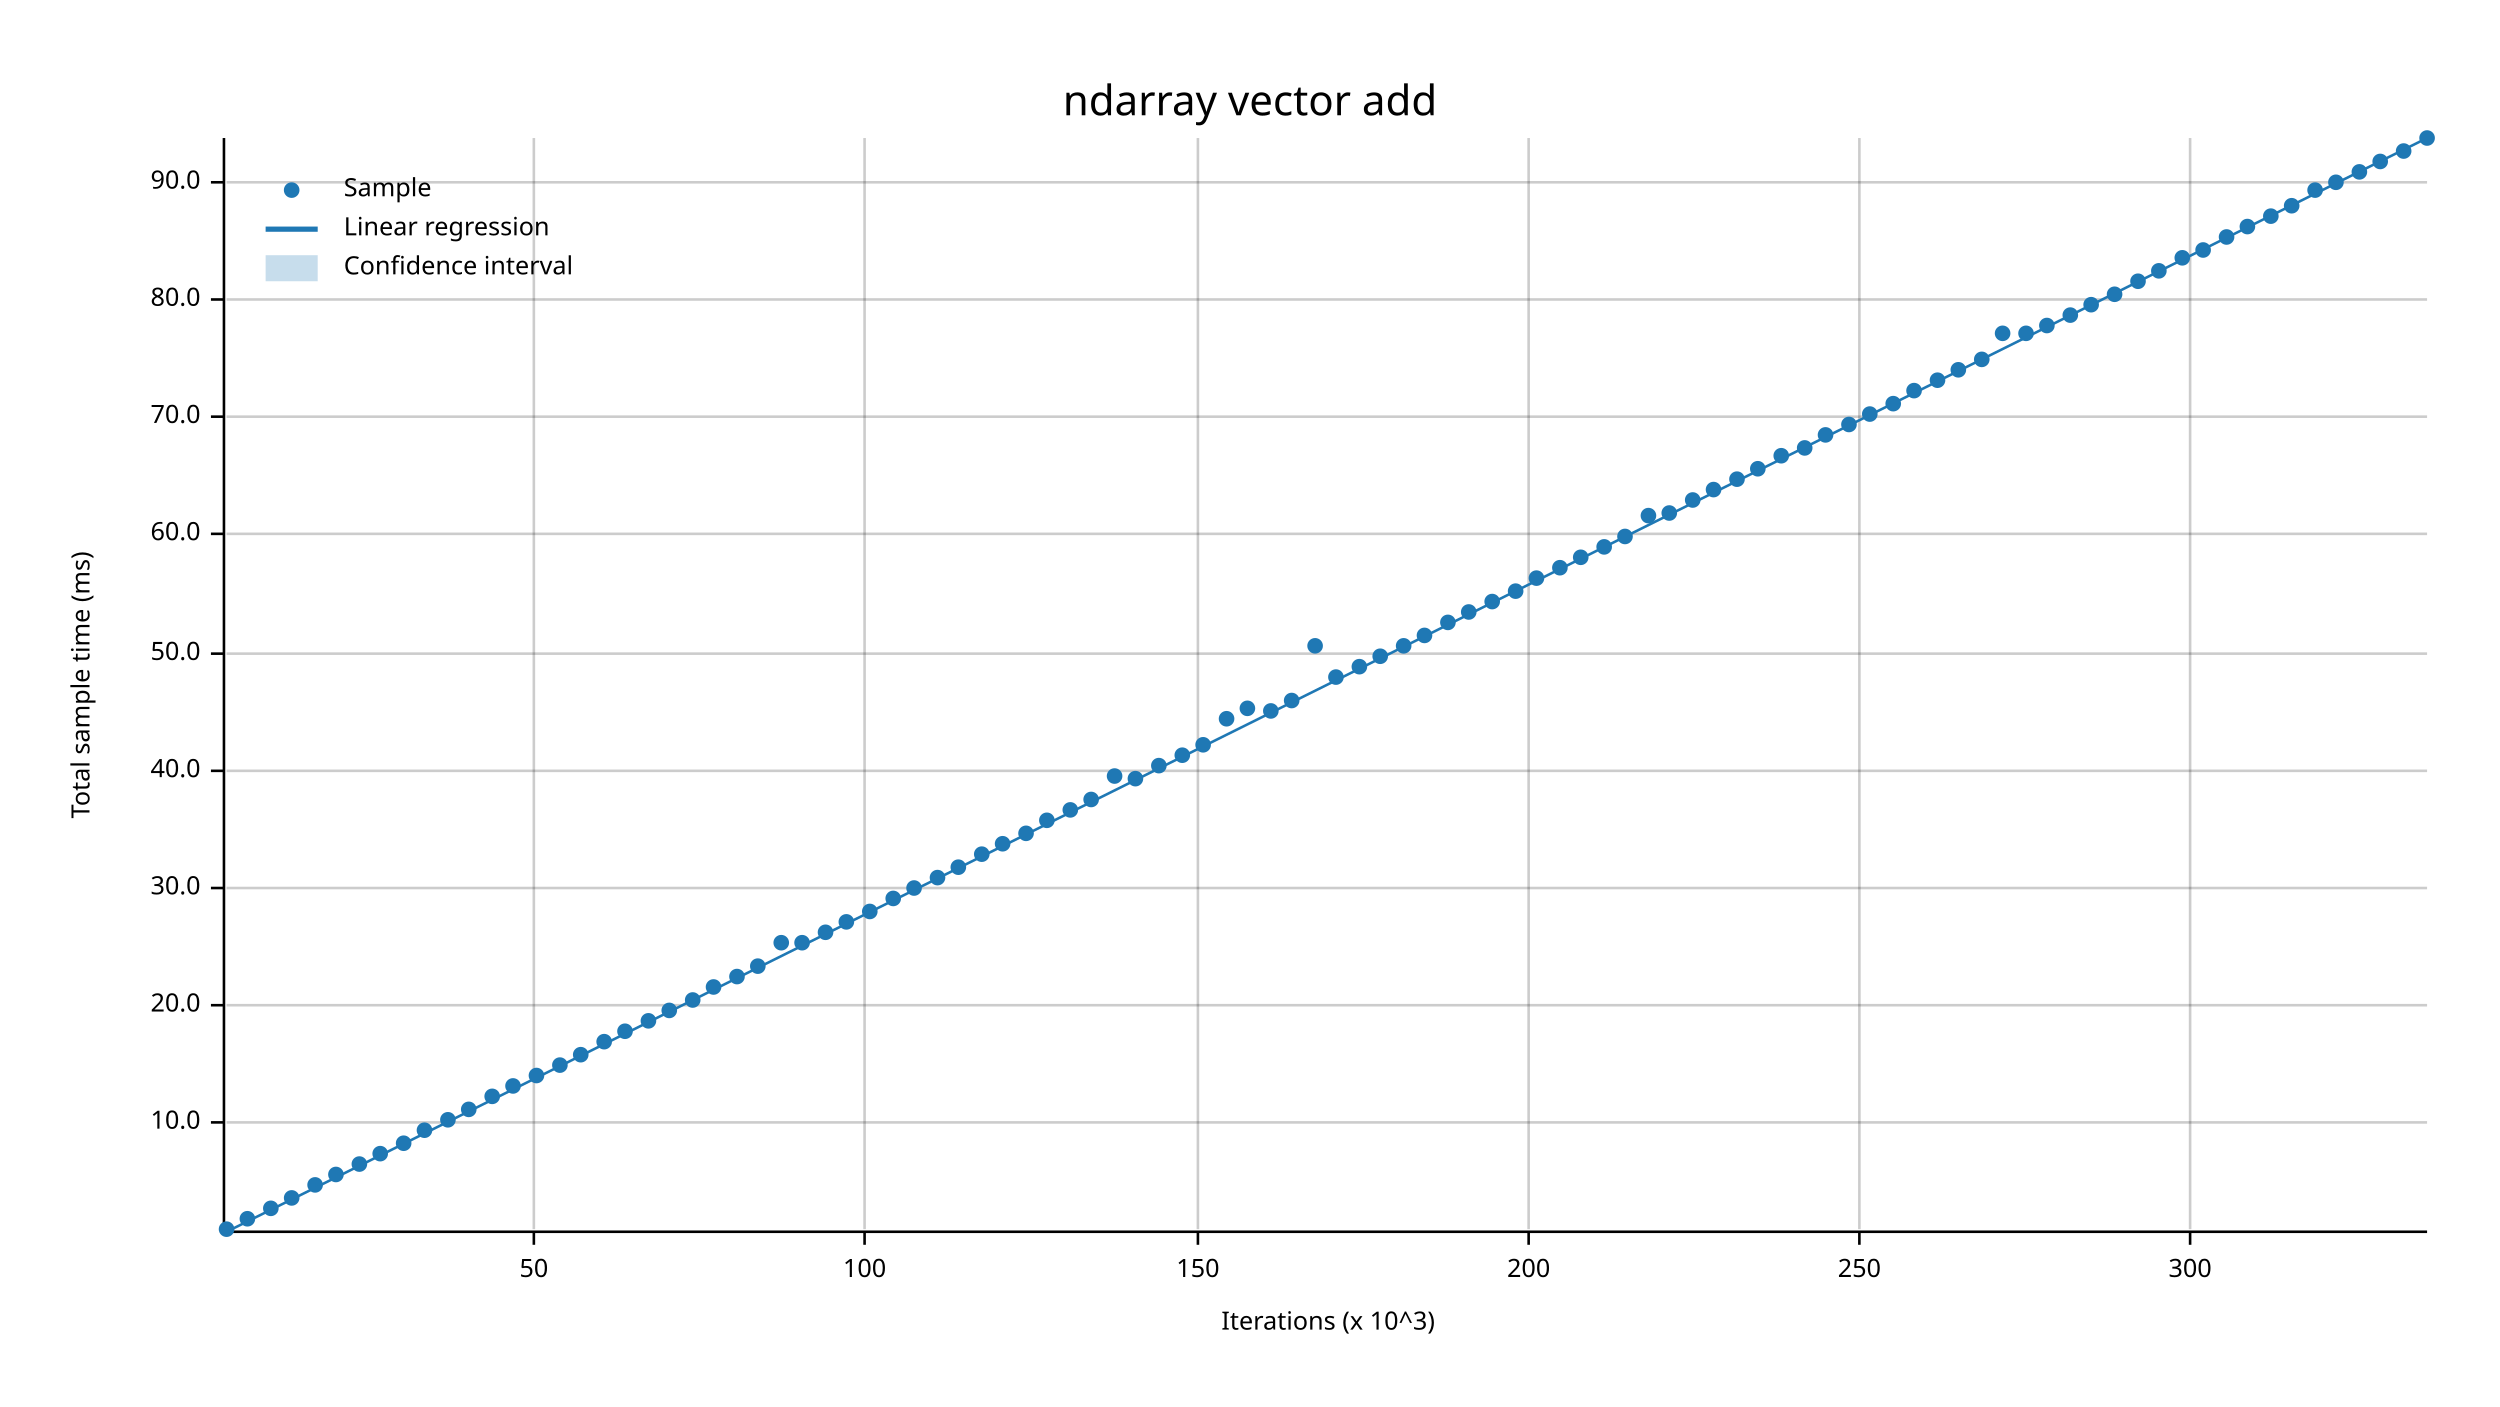
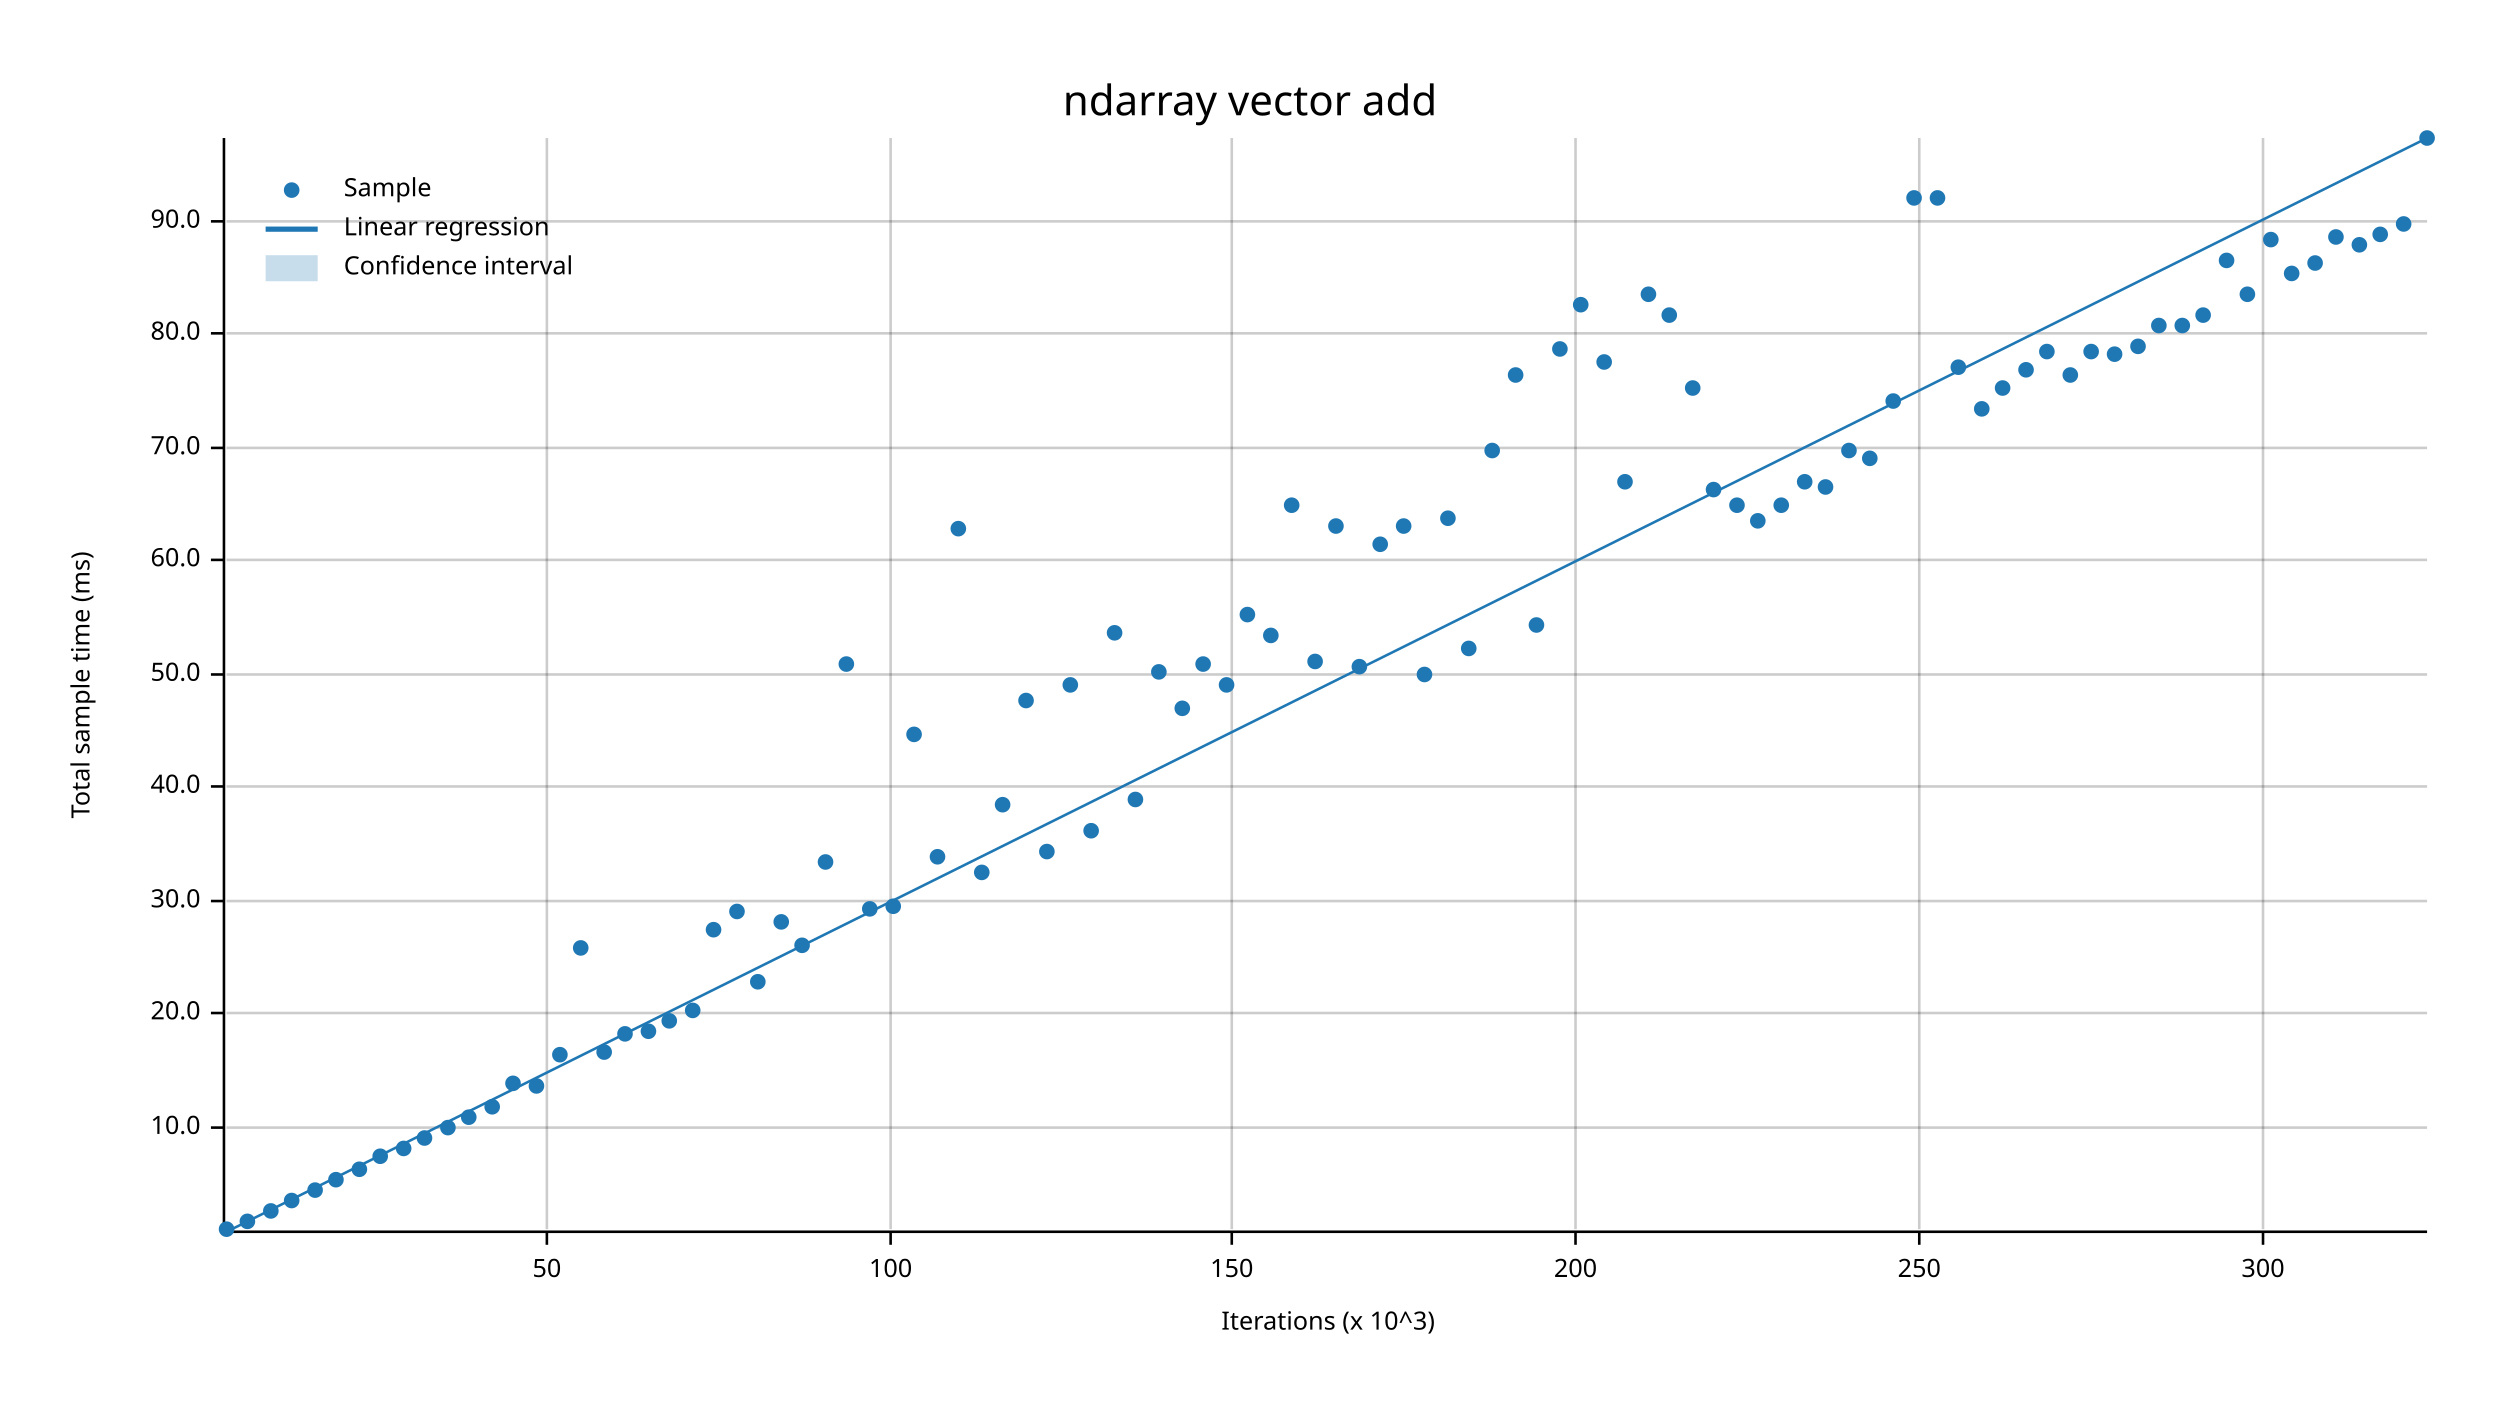
<svg xmlns="http://www.w3.org/2000/svg" width="960" height="540" viewBox="0 0 960 540">
  <text x="480" y="32" dy="0.76em" text-anchor="middle" font-family="sans-serif" font-size="16.129" opacity="1" fill="#000000">
ndarray vector add
</text>
  <text x="27" y="263" dy="0.76em" text-anchor="middle" font-family="sans-serif" font-size="9.677" opacity="1" fill="#000000" transform="rotate(270, 27, 263)">
Total sample time (ms)
</text>
  <text x="510" y="513" dy="-0.5ex" text-anchor="middle" font-family="sans-serif" font-size="9.677" opacity="1" fill="#000000">
Iterations (x 10^3)
</text>
-   <line opacity="0.2" stroke="#000000" stroke-width="1" x1="205" y1="472" x2="205" y2="53" />
-   <line opacity="0.2" stroke="#000000" stroke-width="1" x1="332" y1="472" x2="332" y2="53" />
-   <line opacity="0.2" stroke="#000000" stroke-width="1" x1="460" y1="472" x2="460" y2="53" />
-   <line opacity="0.2" stroke="#000000" stroke-width="1" x1="587" y1="472" x2="587" y2="53" />
-   <line opacity="0.2" stroke="#000000" stroke-width="1" x1="714" y1="472" x2="714" y2="53" />
-   <line opacity="0.2" stroke="#000000" stroke-width="1" x1="841" y1="472" x2="841" y2="53" />
-   <line opacity="0.2" stroke="#000000" stroke-width="1" x1="87" y1="431" x2="932" y2="431" />
-   <line opacity="0.2" stroke="#000000" stroke-width="1" x1="87" y1="386" x2="932" y2="386" />
-   <line opacity="0.2" stroke="#000000" stroke-width="1" x1="87" y1="341" x2="932" y2="341" />
-   <line opacity="0.2" stroke="#000000" stroke-width="1" x1="87" y1="296" x2="932" y2="296" />
-   <line opacity="0.2" stroke="#000000" stroke-width="1" x1="87" y1="251" x2="932" y2="251" />
-   <line opacity="0.2" stroke="#000000" stroke-width="1" x1="87" y1="205" x2="932" y2="205" />
-   <line opacity="0.2" stroke="#000000" stroke-width="1" x1="87" y1="160" x2="932" y2="160" />
-   <line opacity="0.2" stroke="#000000" stroke-width="1" x1="87" y1="115" x2="932" y2="115" />
-   <line opacity="0.2" stroke="#000000" stroke-width="1" x1="87" y1="70" x2="932" y2="70" />
+   <line opacity="0.2" stroke="#000000" stroke-width="1" x1="210" y1="472" x2="210" y2="53" />
+   <line opacity="0.2" stroke="#000000" stroke-width="1" x1="342" y1="472" x2="342" y2="53" />
+   <line opacity="0.2" stroke="#000000" stroke-width="1" x1="473" y1="472" x2="473" y2="53" />
+   <line opacity="0.2" stroke="#000000" stroke-width="1" x1="605" y1="472" x2="605" y2="53" />
+   <line opacity="0.2" stroke="#000000" stroke-width="1" x1="737" y1="472" x2="737" y2="53" />
+   <line opacity="0.2" stroke="#000000" stroke-width="1" x1="869" y1="472" x2="869" y2="53" />
+   <line opacity="0.2" stroke="#000000" stroke-width="1" x1="87" y1="433" x2="932" y2="433" />
+   <line opacity="0.2" stroke="#000000" stroke-width="1" x1="87" y1="389" x2="932" y2="389" />
+   <line opacity="0.2" stroke="#000000" stroke-width="1" x1="87" y1="346" x2="932" y2="346" />
+   <line opacity="0.2" stroke="#000000" stroke-width="1" x1="87" y1="302" x2="932" y2="302" />
+   <line opacity="0.2" stroke="#000000" stroke-width="1" x1="87" y1="259" x2="932" y2="259" />
+   <line opacity="0.2" stroke="#000000" stroke-width="1" x1="87" y1="215" x2="932" y2="215" />
+   <line opacity="0.2" stroke="#000000" stroke-width="1" x1="87" y1="172" x2="932" y2="172" />
+   <line opacity="0.2" stroke="#000000" stroke-width="1" x1="87" y1="128" x2="932" y2="128" />
+   <line opacity="0.2" stroke="#000000" stroke-width="1" x1="87" y1="85" x2="932" y2="85" />
  <polyline fill="none" opacity="1" stroke="#000000" stroke-width="1" points="86,53 86,472 " />
-   <text x="77" y="431" dy="0.5ex" text-anchor="end" font-family="sans-serif" font-size="9.677" opacity="1" fill="#000000">
+   <text x="77" y="433" dy="0.5ex" text-anchor="end" font-family="sans-serif" font-size="9.677" opacity="1" fill="#000000">
10.0
</text>
-   <polyline fill="none" opacity="1" stroke="#000000" stroke-width="1" points="81,431 86,431 " />
-   <text x="77" y="386" dy="0.5ex" text-anchor="end" font-family="sans-serif" font-size="9.677" opacity="1" fill="#000000">
+   <polyline fill="none" opacity="1" stroke="#000000" stroke-width="1" points="81,433 86,433 " />
+   <text x="77" y="389" dy="0.5ex" text-anchor="end" font-family="sans-serif" font-size="9.677" opacity="1" fill="#000000">
20.0
</text>
-   <polyline fill="none" opacity="1" stroke="#000000" stroke-width="1" points="81,386 86,386 " />
-   <text x="77" y="341" dy="0.5ex" text-anchor="end" font-family="sans-serif" font-size="9.677" opacity="1" fill="#000000">
+   <polyline fill="none" opacity="1" stroke="#000000" stroke-width="1" points="81,389 86,389 " />
+   <text x="77" y="346" dy="0.5ex" text-anchor="end" font-family="sans-serif" font-size="9.677" opacity="1" fill="#000000">
30.0
</text>
-   <polyline fill="none" opacity="1" stroke="#000000" stroke-width="1" points="81,341 86,341 " />
-   <text x="77" y="296" dy="0.5ex" text-anchor="end" font-family="sans-serif" font-size="9.677" opacity="1" fill="#000000">
+   <polyline fill="none" opacity="1" stroke="#000000" stroke-width="1" points="81,346 86,346 " />
+   <text x="77" y="302" dy="0.5ex" text-anchor="end" font-family="sans-serif" font-size="9.677" opacity="1" fill="#000000">
40.0
</text>
-   <polyline fill="none" opacity="1" stroke="#000000" stroke-width="1" points="81,296 86,296 " />
-   <text x="77" y="251" dy="0.5ex" text-anchor="end" font-family="sans-serif" font-size="9.677" opacity="1" fill="#000000">
+   <polyline fill="none" opacity="1" stroke="#000000" stroke-width="1" points="81,302 86,302 " />
+   <text x="77" y="259" dy="0.5ex" text-anchor="end" font-family="sans-serif" font-size="9.677" opacity="1" fill="#000000">
50.0
</text>
-   <polyline fill="none" opacity="1" stroke="#000000" stroke-width="1" points="81,251 86,251 " />
-   <text x="77" y="205" dy="0.5ex" text-anchor="end" font-family="sans-serif" font-size="9.677" opacity="1" fill="#000000">
+   <polyline fill="none" opacity="1" stroke="#000000" stroke-width="1" points="81,259 86,259 " />
+   <text x="77" y="215" dy="0.5ex" text-anchor="end" font-family="sans-serif" font-size="9.677" opacity="1" fill="#000000">
60.0
</text>
-   <polyline fill="none" opacity="1" stroke="#000000" stroke-width="1" points="81,205 86,205 " />
-   <text x="77" y="160" dy="0.5ex" text-anchor="end" font-family="sans-serif" font-size="9.677" opacity="1" fill="#000000">
+   <polyline fill="none" opacity="1" stroke="#000000" stroke-width="1" points="81,215 86,215 " />
+   <text x="77" y="172" dy="0.5ex" text-anchor="end" font-family="sans-serif" font-size="9.677" opacity="1" fill="#000000">
70.0
</text>
-   <polyline fill="none" opacity="1" stroke="#000000" stroke-width="1" points="81,160 86,160 " />
-   <text x="77" y="115" dy="0.5ex" text-anchor="end" font-family="sans-serif" font-size="9.677" opacity="1" fill="#000000">
+   <polyline fill="none" opacity="1" stroke="#000000" stroke-width="1" points="81,172 86,172 " />
+   <text x="77" y="128" dy="0.5ex" text-anchor="end" font-family="sans-serif" font-size="9.677" opacity="1" fill="#000000">
80.0
</text>
-   <polyline fill="none" opacity="1" stroke="#000000" stroke-width="1" points="81,115 86,115 " />
-   <text x="77" y="70" dy="0.5ex" text-anchor="end" font-family="sans-serif" font-size="9.677" opacity="1" fill="#000000">
+   <polyline fill="none" opacity="1" stroke="#000000" stroke-width="1" points="81,128 86,128 " />
+   <text x="77" y="85" dy="0.5ex" text-anchor="end" font-family="sans-serif" font-size="9.677" opacity="1" fill="#000000">
90.0
</text>
-   <polyline fill="none" opacity="1" stroke="#000000" stroke-width="1" points="81,70 86,70 " />
+   <polyline fill="none" opacity="1" stroke="#000000" stroke-width="1" points="81,85 86,85 " />
  <polyline fill="none" opacity="1" stroke="#000000" stroke-width="1" points="87,473 932,473 " />
-   <text x="205" y="483" dy="0.76em" text-anchor="middle" font-family="sans-serif" font-size="9.677" opacity="1" fill="#000000">
+   <text x="210" y="483" dy="0.76em" text-anchor="middle" font-family="sans-serif" font-size="9.677" opacity="1" fill="#000000">
50
</text>
-   <polyline fill="none" opacity="1" stroke="#000000" stroke-width="1" points="205,473 205,478 " />
-   <text x="332" y="483" dy="0.76em" text-anchor="middle" font-family="sans-serif" font-size="9.677" opacity="1" fill="#000000">
+   <polyline fill="none" opacity="1" stroke="#000000" stroke-width="1" points="210,473 210,478 " />
+   <text x="342" y="483" dy="0.76em" text-anchor="middle" font-family="sans-serif" font-size="9.677" opacity="1" fill="#000000">
100
</text>
-   <polyline fill="none" opacity="1" stroke="#000000" stroke-width="1" points="332,473 332,478 " />
-   <text x="460" y="483" dy="0.76em" text-anchor="middle" font-family="sans-serif" font-size="9.677" opacity="1" fill="#000000">
+   <polyline fill="none" opacity="1" stroke="#000000" stroke-width="1" points="342,473 342,478 " />
+   <text x="473" y="483" dy="0.76em" text-anchor="middle" font-family="sans-serif" font-size="9.677" opacity="1" fill="#000000">
150
</text>
-   <polyline fill="none" opacity="1" stroke="#000000" stroke-width="1" points="460,473 460,478 " />
-   <text x="587" y="483" dy="0.76em" text-anchor="middle" font-family="sans-serif" font-size="9.677" opacity="1" fill="#000000">
+   <polyline fill="none" opacity="1" stroke="#000000" stroke-width="1" points="473,473 473,478 " />
+   <text x="605" y="483" dy="0.76em" text-anchor="middle" font-family="sans-serif" font-size="9.677" opacity="1" fill="#000000">
200
</text>
-   <polyline fill="none" opacity="1" stroke="#000000" stroke-width="1" points="587,473 587,478 " />
-   <text x="714" y="483" dy="0.76em" text-anchor="middle" font-family="sans-serif" font-size="9.677" opacity="1" fill="#000000">
+   <polyline fill="none" opacity="1" stroke="#000000" stroke-width="1" points="605,473 605,478 " />
+   <text x="737" y="483" dy="0.76em" text-anchor="middle" font-family="sans-serif" font-size="9.677" opacity="1" fill="#000000">
250
</text>
-   <polyline fill="none" opacity="1" stroke="#000000" stroke-width="1" points="714,473 714,478 " />
-   <text x="841" y="483" dy="0.76em" text-anchor="middle" font-family="sans-serif" font-size="9.677" opacity="1" fill="#000000">
+   <polyline fill="none" opacity="1" stroke="#000000" stroke-width="1" points="737,473 737,478 " />
+   <text x="869" y="483" dy="0.76em" text-anchor="middle" font-family="sans-serif" font-size="9.677" opacity="1" fill="#000000">
300
</text>
-   <polyline fill="none" opacity="1" stroke="#000000" stroke-width="1" points="841,473 841,478 " />
+   <polyline fill="none" opacity="1" stroke="#000000" stroke-width="1" points="869,473 869,478 " />
  <circle cx="87" cy="472" r="3" opacity="1" fill="#1F78B4" stroke="none" stroke-width="1" />
-   <circle cx="95" cy="468" r="3" opacity="1" fill="#1F78B4" stroke="none" stroke-width="1" />
-   <circle cx="104" cy="464" r="3" opacity="1" fill="#1F78B4" stroke="none" stroke-width="1" />
-   <circle cx="112" cy="460" r="3" opacity="1" fill="#1F78B4" stroke="none" stroke-width="1" />
-   <circle cx="121" cy="455" r="3" opacity="1" fill="#1F78B4" stroke="none" stroke-width="1" />
-   <circle cx="129" cy="451" r="3" opacity="1" fill="#1F78B4" stroke="none" stroke-width="1" />
-   <circle cx="138" cy="447" r="3" opacity="1" fill="#1F78B4" stroke="none" stroke-width="1" />
-   <circle cx="146" cy="443" r="3" opacity="1" fill="#1F78B4" stroke="none" stroke-width="1" />
-   <circle cx="155" cy="439" r="3" opacity="1" fill="#1F78B4" stroke="none" stroke-width="1" />
-   <circle cx="163" cy="434" r="3" opacity="1" fill="#1F78B4" stroke="none" stroke-width="1" />
-   <circle cx="172" cy="430" r="3" opacity="1" fill="#1F78B4" stroke="none" stroke-width="1" />
-   <circle cx="180" cy="426" r="3" opacity="1" fill="#1F78B4" stroke="none" stroke-width="1" />
-   <circle cx="189" cy="421" r="3" opacity="1" fill="#1F78B4" stroke="none" stroke-width="1" />
-   <circle cx="197" cy="417" r="3" opacity="1" fill="#1F78B4" stroke="none" stroke-width="1" />
-   <circle cx="206" cy="413" r="3" opacity="1" fill="#1F78B4" stroke="none" stroke-width="1" />
-   <circle cx="215" cy="409" r="3" opacity="1" fill="#1F78B4" stroke="none" stroke-width="1" />
-   <circle cx="223" cy="405" r="3" opacity="1" fill="#1F78B4" stroke="none" stroke-width="1" />
-   <circle cx="232" cy="400" r="3" opacity="1" fill="#1F78B4" stroke="none" stroke-width="1" />
-   <circle cx="240" cy="396" r="3" opacity="1" fill="#1F78B4" stroke="none" stroke-width="1" />
-   <circle cx="249" cy="392" r="3" opacity="1" fill="#1F78B4" stroke="none" stroke-width="1" />
-   <circle cx="257" cy="388" r="3" opacity="1" fill="#1F78B4" stroke="none" stroke-width="1" />
-   <circle cx="266" cy="384" r="3" opacity="1" fill="#1F78B4" stroke="none" stroke-width="1" />
-   <circle cx="274" cy="379" r="3" opacity="1" fill="#1F78B4" stroke="none" stroke-width="1" />
-   <circle cx="283" cy="375" r="3" opacity="1" fill="#1F78B4" stroke="none" stroke-width="1" />
-   <circle cx="291" cy="371" r="3" opacity="1" fill="#1F78B4" stroke="none" stroke-width="1" />
-   <circle cx="300" cy="362" r="3" opacity="1" fill="#1F78B4" stroke="none" stroke-width="1" />
-   <circle cx="308" cy="362" r="3" opacity="1" fill="#1F78B4" stroke="none" stroke-width="1" />
-   <circle cx="317" cy="358" r="3" opacity="1" fill="#1F78B4" stroke="none" stroke-width="1" />
-   <circle cx="325" cy="354" r="3" opacity="1" fill="#1F78B4" stroke="none" stroke-width="1" />
-   <circle cx="334" cy="350" r="3" opacity="1" fill="#1F78B4" stroke="none" stroke-width="1" />
-   <circle cx="343" cy="345" r="3" opacity="1" fill="#1F78B4" stroke="none" stroke-width="1" />
-   <circle cx="351" cy="341" r="3" opacity="1" fill="#1F78B4" stroke="none" stroke-width="1" />
-   <circle cx="360" cy="337" r="3" opacity="1" fill="#1F78B4" stroke="none" stroke-width="1" />
-   <circle cx="368" cy="333" r="3" opacity="1" fill="#1F78B4" stroke="none" stroke-width="1" />
-   <circle cx="377" cy="328" r="3" opacity="1" fill="#1F78B4" stroke="none" stroke-width="1" />
-   <circle cx="385" cy="324" r="3" opacity="1" fill="#1F78B4" stroke="none" stroke-width="1" />
-   <circle cx="394" cy="320" r="3" opacity="1" fill="#1F78B4" stroke="none" stroke-width="1" />
-   <circle cx="402" cy="315" r="3" opacity="1" fill="#1F78B4" stroke="none" stroke-width="1" />
-   <circle cx="411" cy="311" r="3" opacity="1" fill="#1F78B4" stroke="none" stroke-width="1" />
-   <circle cx="419" cy="307" r="3" opacity="1" fill="#1F78B4" stroke="none" stroke-width="1" />
-   <circle cx="428" cy="298" r="3" opacity="1" fill="#1F78B4" stroke="none" stroke-width="1" />
-   <circle cx="436" cy="299" r="3" opacity="1" fill="#1F78B4" stroke="none" stroke-width="1" />
-   <circle cx="445" cy="294" r="3" opacity="1" fill="#1F78B4" stroke="none" stroke-width="1" />
-   <circle cx="454" cy="290" r="3" opacity="1" fill="#1F78B4" stroke="none" stroke-width="1" />
-   <circle cx="462" cy="286" r="3" opacity="1" fill="#1F78B4" stroke="none" stroke-width="1" />
-   <circle cx="471" cy="276" r="3" opacity="1" fill="#1F78B4" stroke="none" stroke-width="1" />
-   <circle cx="479" cy="272" r="3" opacity="1" fill="#1F78B4" stroke="none" stroke-width="1" />
-   <circle cx="488" cy="273" r="3" opacity="1" fill="#1F78B4" stroke="none" stroke-width="1" />
-   <circle cx="496" cy="269" r="3" opacity="1" fill="#1F78B4" stroke="none" stroke-width="1" />
-   <circle cx="505" cy="248" r="3" opacity="1" fill="#1F78B4" stroke="none" stroke-width="1" />
-   <circle cx="513" cy="260" r="3" opacity="1" fill="#1F78B4" stroke="none" stroke-width="1" />
+   <circle cx="95" cy="469" r="3" opacity="1" fill="#1F78B4" stroke="none" stroke-width="1" />
+   <circle cx="104" cy="465" r="3" opacity="1" fill="#1F78B4" stroke="none" stroke-width="1" />
+   <circle cx="112" cy="461" r="3" opacity="1" fill="#1F78B4" stroke="none" stroke-width="1" />
+   <circle cx="121" cy="457" r="3" opacity="1" fill="#1F78B4" stroke="none" stroke-width="1" />
+   <circle cx="129" cy="453" r="3" opacity="1" fill="#1F78B4" stroke="none" stroke-width="1" />
+   <circle cx="138" cy="449" r="3" opacity="1" fill="#1F78B4" stroke="none" stroke-width="1" />
+   <circle cx="146" cy="444" r="3" opacity="1" fill="#1F78B4" stroke="none" stroke-width="1" />
+   <circle cx="155" cy="441" r="3" opacity="1" fill="#1F78B4" stroke="none" stroke-width="1" />
+   <circle cx="163" cy="437" r="3" opacity="1" fill="#1F78B4" stroke="none" stroke-width="1" />
+   <circle cx="172" cy="433" r="3" opacity="1" fill="#1F78B4" stroke="none" stroke-width="1" />
+   <circle cx="180" cy="429" r="3" opacity="1" fill="#1F78B4" stroke="none" stroke-width="1" />
+   <circle cx="189" cy="425" r="3" opacity="1" fill="#1F78B4" stroke="none" stroke-width="1" />
+   <circle cx="197" cy="416" r="3" opacity="1" fill="#1F78B4" stroke="none" stroke-width="1" />
+   <circle cx="206" cy="417" r="3" opacity="1" fill="#1F78B4" stroke="none" stroke-width="1" />
+   <circle cx="215" cy="405" r="3" opacity="1" fill="#1F78B4" stroke="none" stroke-width="1" />
+   <circle cx="223" cy="364" r="3" opacity="1" fill="#1F78B4" stroke="none" stroke-width="1" />
+   <circle cx="232" cy="404" r="3" opacity="1" fill="#1F78B4" stroke="none" stroke-width="1" />
+   <circle cx="240" cy="397" r="3" opacity="1" fill="#1F78B4" stroke="none" stroke-width="1" />
+   <circle cx="249" cy="396" r="3" opacity="1" fill="#1F78B4" stroke="none" stroke-width="1" />
+   <circle cx="257" cy="392" r="3" opacity="1" fill="#1F78B4" stroke="none" stroke-width="1" />
+   <circle cx="266" cy="388" r="3" opacity="1" fill="#1F78B4" stroke="none" stroke-width="1" />
+   <circle cx="274" cy="357" r="3" opacity="1" fill="#1F78B4" stroke="none" stroke-width="1" />
+   <circle cx="283" cy="350" r="3" opacity="1" fill="#1F78B4" stroke="none" stroke-width="1" />
+   <circle cx="291" cy="377" r="3" opacity="1" fill="#1F78B4" stroke="none" stroke-width="1" />
+   <circle cx="300" cy="354" r="3" opacity="1" fill="#1F78B4" stroke="none" stroke-width="1" />
+   <circle cx="308" cy="363" r="3" opacity="1" fill="#1F78B4" stroke="none" stroke-width="1" />
+   <circle cx="317" cy="331" r="3" opacity="1" fill="#1F78B4" stroke="none" stroke-width="1" />
+   <circle cx="325" cy="255" r="3" opacity="1" fill="#1F78B4" stroke="none" stroke-width="1" />
+   <circle cx="334" cy="349" r="3" opacity="1" fill="#1F78B4" stroke="none" stroke-width="1" />
+   <circle cx="343" cy="348" r="3" opacity="1" fill="#1F78B4" stroke="none" stroke-width="1" />
+   <circle cx="351" cy="282" r="3" opacity="1" fill="#1F78B4" stroke="none" stroke-width="1" />
+   <circle cx="360" cy="329" r="3" opacity="1" fill="#1F78B4" stroke="none" stroke-width="1" />
+   <circle cx="368" cy="203" r="3" opacity="1" fill="#1F78B4" stroke="none" stroke-width="1" />
+   <circle cx="377" cy="335" r="3" opacity="1" fill="#1F78B4" stroke="none" stroke-width="1" />
+   <circle cx="385" cy="309" r="3" opacity="1" fill="#1F78B4" stroke="none" stroke-width="1" />
+   <circle cx="394" cy="269" r="3" opacity="1" fill="#1F78B4" stroke="none" stroke-width="1" />
+   <circle cx="402" cy="327" r="3" opacity="1" fill="#1F78B4" stroke="none" stroke-width="1" />
+   <circle cx="411" cy="263" r="3" opacity="1" fill="#1F78B4" stroke="none" stroke-width="1" />
+   <circle cx="419" cy="319" r="3" opacity="1" fill="#1F78B4" stroke="none" stroke-width="1" />
+   <circle cx="428" cy="243" r="3" opacity="1" fill="#1F78B4" stroke="none" stroke-width="1" />
+   <circle cx="436" cy="307" r="3" opacity="1" fill="#1F78B4" stroke="none" stroke-width="1" />
+   <circle cx="445" cy="258" r="3" opacity="1" fill="#1F78B4" stroke="none" stroke-width="1" />
+   <circle cx="454" cy="272" r="3" opacity="1" fill="#1F78B4" stroke="none" stroke-width="1" />
+   <circle cx="462" cy="255" r="3" opacity="1" fill="#1F78B4" stroke="none" stroke-width="1" />
+   <circle cx="471" cy="263" r="3" opacity="1" fill="#1F78B4" stroke="none" stroke-width="1" />
+   <circle cx="479" cy="236" r="3" opacity="1" fill="#1F78B4" stroke="none" stroke-width="1" />
+   <circle cx="488" cy="244" r="3" opacity="1" fill="#1F78B4" stroke="none" stroke-width="1" />
+   <circle cx="496" cy="194" r="3" opacity="1" fill="#1F78B4" stroke="none" stroke-width="1" />
+   <circle cx="505" cy="254" r="3" opacity="1" fill="#1F78B4" stroke="none" stroke-width="1" />
+   <circle cx="513" cy="202" r="3" opacity="1" fill="#1F78B4" stroke="none" stroke-width="1" />
  <circle cx="522" cy="256" r="3" opacity="1" fill="#1F78B4" stroke="none" stroke-width="1" />
-   <circle cx="530" cy="252" r="3" opacity="1" fill="#1F78B4" stroke="none" stroke-width="1" />
-   <circle cx="539" cy="248" r="3" opacity="1" fill="#1F78B4" stroke="none" stroke-width="1" />
-   <circle cx="547" cy="244" r="3" opacity="1" fill="#1F78B4" stroke="none" stroke-width="1" />
-   <circle cx="556" cy="239" r="3" opacity="1" fill="#1F78B4" stroke="none" stroke-width="1" />
-   <circle cx="564" cy="235" r="3" opacity="1" fill="#1F78B4" stroke="none" stroke-width="1" />
-   <circle cx="573" cy="231" r="3" opacity="1" fill="#1F78B4" stroke="none" stroke-width="1" />
-   <circle cx="582" cy="227" r="3" opacity="1" fill="#1F78B4" stroke="none" stroke-width="1" />
-   <circle cx="590" cy="222" r="3" opacity="1" fill="#1F78B4" stroke="none" stroke-width="1" />
-   <circle cx="599" cy="218" r="3" opacity="1" fill="#1F78B4" stroke="none" stroke-width="1" />
-   <circle cx="607" cy="214" r="3" opacity="1" fill="#1F78B4" stroke="none" stroke-width="1" />
-   <circle cx="616" cy="210" r="3" opacity="1" fill="#1F78B4" stroke="none" stroke-width="1" />
-   <circle cx="624" cy="206" r="3" opacity="1" fill="#1F78B4" stroke="none" stroke-width="1" />
-   <circle cx="633" cy="198" r="3" opacity="1" fill="#1F78B4" stroke="none" stroke-width="1" />
-   <circle cx="641" cy="197" r="3" opacity="1" fill="#1F78B4" stroke="none" stroke-width="1" />
-   <circle cx="650" cy="192" r="3" opacity="1" fill="#1F78B4" stroke="none" stroke-width="1" />
+   <circle cx="530" cy="209" r="3" opacity="1" fill="#1F78B4" stroke="none" stroke-width="1" />
+   <circle cx="539" cy="202" r="3" opacity="1" fill="#1F78B4" stroke="none" stroke-width="1" />
+   <circle cx="547" cy="259" r="3" opacity="1" fill="#1F78B4" stroke="none" stroke-width="1" />
+   <circle cx="556" cy="199" r="3" opacity="1" fill="#1F78B4" stroke="none" stroke-width="1" />
+   <circle cx="564" cy="249" r="3" opacity="1" fill="#1F78B4" stroke="none" stroke-width="1" />
+   <circle cx="573" cy="173" r="3" opacity="1" fill="#1F78B4" stroke="none" stroke-width="1" />
+   <circle cx="582" cy="144" r="3" opacity="1" fill="#1F78B4" stroke="none" stroke-width="1" />
+   <circle cx="590" cy="240" r="3" opacity="1" fill="#1F78B4" stroke="none" stroke-width="1" />
+   <circle cx="599" cy="134" r="3" opacity="1" fill="#1F78B4" stroke="none" stroke-width="1" />
+   <circle cx="607" cy="117" r="3" opacity="1" fill="#1F78B4" stroke="none" stroke-width="1" />
+   <circle cx="616" cy="139" r="3" opacity="1" fill="#1F78B4" stroke="none" stroke-width="1" />
+   <circle cx="624" cy="185" r="3" opacity="1" fill="#1F78B4" stroke="none" stroke-width="1" />
+   <circle cx="633" cy="113" r="3" opacity="1" fill="#1F78B4" stroke="none" stroke-width="1" />
+   <circle cx="641" cy="121" r="3" opacity="1" fill="#1F78B4" stroke="none" stroke-width="1" />
+   <circle cx="650" cy="149" r="3" opacity="1" fill="#1F78B4" stroke="none" stroke-width="1" />
  <circle cx="658" cy="188" r="3" opacity="1" fill="#1F78B4" stroke="none" stroke-width="1" />
-   <circle cx="667" cy="184" r="3" opacity="1" fill="#1F78B4" stroke="none" stroke-width="1" />
-   <circle cx="675" cy="180" r="3" opacity="1" fill="#1F78B4" stroke="none" stroke-width="1" />
-   <circle cx="684" cy="175" r="3" opacity="1" fill="#1F78B4" stroke="none" stroke-width="1" />
-   <circle cx="693" cy="172" r="3" opacity="1" fill="#1F78B4" stroke="none" stroke-width="1" />
-   <circle cx="701" cy="167" r="3" opacity="1" fill="#1F78B4" stroke="none" stroke-width="1" />
-   <circle cx="710" cy="163" r="3" opacity="1" fill="#1F78B4" stroke="none" stroke-width="1" />
-   <circle cx="718" cy="159" r="3" opacity="1" fill="#1F78B4" stroke="none" stroke-width="1" />
-   <circle cx="727" cy="155" r="3" opacity="1" fill="#1F78B4" stroke="none" stroke-width="1" />
-   <circle cx="735" cy="150" r="3" opacity="1" fill="#1F78B4" stroke="none" stroke-width="1" />
-   <circle cx="744" cy="146" r="3" opacity="1" fill="#1F78B4" stroke="none" stroke-width="1" />
-   <circle cx="752" cy="142" r="3" opacity="1" fill="#1F78B4" stroke="none" stroke-width="1" />
-   <circle cx="761" cy="138" r="3" opacity="1" fill="#1F78B4" stroke="none" stroke-width="1" />
-   <circle cx="769" cy="128" r="3" opacity="1" fill="#1F78B4" stroke="none" stroke-width="1" />
-   <circle cx="778" cy="128" r="3" opacity="1" fill="#1F78B4" stroke="none" stroke-width="1" />
-   <circle cx="786" cy="125" r="3" opacity="1" fill="#1F78B4" stroke="none" stroke-width="1" />
-   <circle cx="795" cy="121" r="3" opacity="1" fill="#1F78B4" stroke="none" stroke-width="1" />
-   <circle cx="803" cy="117" r="3" opacity="1" fill="#1F78B4" stroke="none" stroke-width="1" />
-   <circle cx="812" cy="113" r="3" opacity="1" fill="#1F78B4" stroke="none" stroke-width="1" />
-   <circle cx="821" cy="108" r="3" opacity="1" fill="#1F78B4" stroke="none" stroke-width="1" />
-   <circle cx="829" cy="104" r="3" opacity="1" fill="#1F78B4" stroke="none" stroke-width="1" />
-   <circle cx="838" cy="99" r="3" opacity="1" fill="#1F78B4" stroke="none" stroke-width="1" />
-   <circle cx="846" cy="96" r="3" opacity="1" fill="#1F78B4" stroke="none" stroke-width="1" />
-   <circle cx="855" cy="91" r="3" opacity="1" fill="#1F78B4" stroke="none" stroke-width="1" />
-   <circle cx="863" cy="87" r="3" opacity="1" fill="#1F78B4" stroke="none" stroke-width="1" />
-   <circle cx="872" cy="83" r="3" opacity="1" fill="#1F78B4" stroke="none" stroke-width="1" />
-   <circle cx="880" cy="79" r="3" opacity="1" fill="#1F78B4" stroke="none" stroke-width="1" />
-   <circle cx="889" cy="73" r="3" opacity="1" fill="#1F78B4" stroke="none" stroke-width="1" />
-   <circle cx="897" cy="70" r="3" opacity="1" fill="#1F78B4" stroke="none" stroke-width="1" />
-   <circle cx="906" cy="66" r="3" opacity="1" fill="#1F78B4" stroke="none" stroke-width="1" />
-   <circle cx="914" cy="62" r="3" opacity="1" fill="#1F78B4" stroke="none" stroke-width="1" />
-   <circle cx="923" cy="58" r="3" opacity="1" fill="#1F78B4" stroke="none" stroke-width="1" />
+   <circle cx="667" cy="194" r="3" opacity="1" fill="#1F78B4" stroke="none" stroke-width="1" />
+   <circle cx="675" cy="200" r="3" opacity="1" fill="#1F78B4" stroke="none" stroke-width="1" />
+   <circle cx="684" cy="194" r="3" opacity="1" fill="#1F78B4" stroke="none" stroke-width="1" />
+   <circle cx="693" cy="185" r="3" opacity="1" fill="#1F78B4" stroke="none" stroke-width="1" />
+   <circle cx="701" cy="187" r="3" opacity="1" fill="#1F78B4" stroke="none" stroke-width="1" />
+   <circle cx="710" cy="173" r="3" opacity="1" fill="#1F78B4" stroke="none" stroke-width="1" />
+   <circle cx="718" cy="176" r="3" opacity="1" fill="#1F78B4" stroke="none" stroke-width="1" />
+   <circle cx="727" cy="154" r="3" opacity="1" fill="#1F78B4" stroke="none" stroke-width="1" />
+   <circle cx="735" cy="76" r="3" opacity="1" fill="#1F78B4" stroke="none" stroke-width="1" />
+   <circle cx="744" cy="76" r="3" opacity="1" fill="#1F78B4" stroke="none" stroke-width="1" />
+   <circle cx="752" cy="141" r="3" opacity="1" fill="#1F78B4" stroke="none" stroke-width="1" />
+   <circle cx="761" cy="157" r="3" opacity="1" fill="#1F78B4" stroke="none" stroke-width="1" />
+   <circle cx="769" cy="149" r="3" opacity="1" fill="#1F78B4" stroke="none" stroke-width="1" />
+   <circle cx="778" cy="142" r="3" opacity="1" fill="#1F78B4" stroke="none" stroke-width="1" />
+   <circle cx="786" cy="135" r="3" opacity="1" fill="#1F78B4" stroke="none" stroke-width="1" />
+   <circle cx="795" cy="144" r="3" opacity="1" fill="#1F78B4" stroke="none" stroke-width="1" />
+   <circle cx="803" cy="135" r="3" opacity="1" fill="#1F78B4" stroke="none" stroke-width="1" />
+   <circle cx="812" cy="136" r="3" opacity="1" fill="#1F78B4" stroke="none" stroke-width="1" />
+   <circle cx="821" cy="133" r="3" opacity="1" fill="#1F78B4" stroke="none" stroke-width="1" />
+   <circle cx="829" cy="125" r="3" opacity="1" fill="#1F78B4" stroke="none" stroke-width="1" />
+   <circle cx="838" cy="125" r="3" opacity="1" fill="#1F78B4" stroke="none" stroke-width="1" />
+   <circle cx="846" cy="121" r="3" opacity="1" fill="#1F78B4" stroke="none" stroke-width="1" />
+   <circle cx="855" cy="100" r="3" opacity="1" fill="#1F78B4" stroke="none" stroke-width="1" />
+   <circle cx="863" cy="113" r="3" opacity="1" fill="#1F78B4" stroke="none" stroke-width="1" />
+   <circle cx="872" cy="92" r="3" opacity="1" fill="#1F78B4" stroke="none" stroke-width="1" />
+   <circle cx="880" cy="105" r="3" opacity="1" fill="#1F78B4" stroke="none" stroke-width="1" />
+   <circle cx="889" cy="101" r="3" opacity="1" fill="#1F78B4" stroke="none" stroke-width="1" />
+   <circle cx="897" cy="91" r="3" opacity="1" fill="#1F78B4" stroke="none" stroke-width="1" />
+   <circle cx="906" cy="94" r="3" opacity="1" fill="#1F78B4" stroke="none" stroke-width="1" />
+   <circle cx="914" cy="90" r="3" opacity="1" fill="#1F78B4" stroke="none" stroke-width="1" />
+   <circle cx="923" cy="86" r="3" opacity="1" fill="#1F78B4" stroke="none" stroke-width="1" />
  <circle cx="932" cy="53" r="3" opacity="1" fill="#1F78B4" stroke="none" stroke-width="1" />
  <polyline fill="none" opacity="1" stroke="#1F78B4" stroke-width="1" points="87,473 932,53 " />
  <polygon opacity="0.25" fill="#1F78B4" points="87,473 932,53 932,53 " />
  <text x="132" y="68" dy="0.76em" text-anchor="start" font-family="sans-serif" font-size="9.677" opacity="1" fill="#000000">
Sample
</text>
  <text x="132" y="83" dy="0.76em" text-anchor="start" font-family="sans-serif" font-size="9.677" opacity="1" fill="#000000">
Linear regression
</text>
  <text x="132" y="98" dy="0.76em" text-anchor="start" font-family="sans-serif" font-size="9.677" opacity="1" fill="#000000">
Confidence interval
</text>
  <circle cx="112" cy="73" r="3" opacity="1" fill="#1F78B4" stroke="none" stroke-width="1" />
  <polyline fill="none" opacity="1" stroke="#1F78B4" stroke-width="2" points="102,88 122,88 " />
  <rect x="102" y="98" width="20" height="10" opacity="0.25" fill="#1F78B4" stroke="none" />
</svg>
